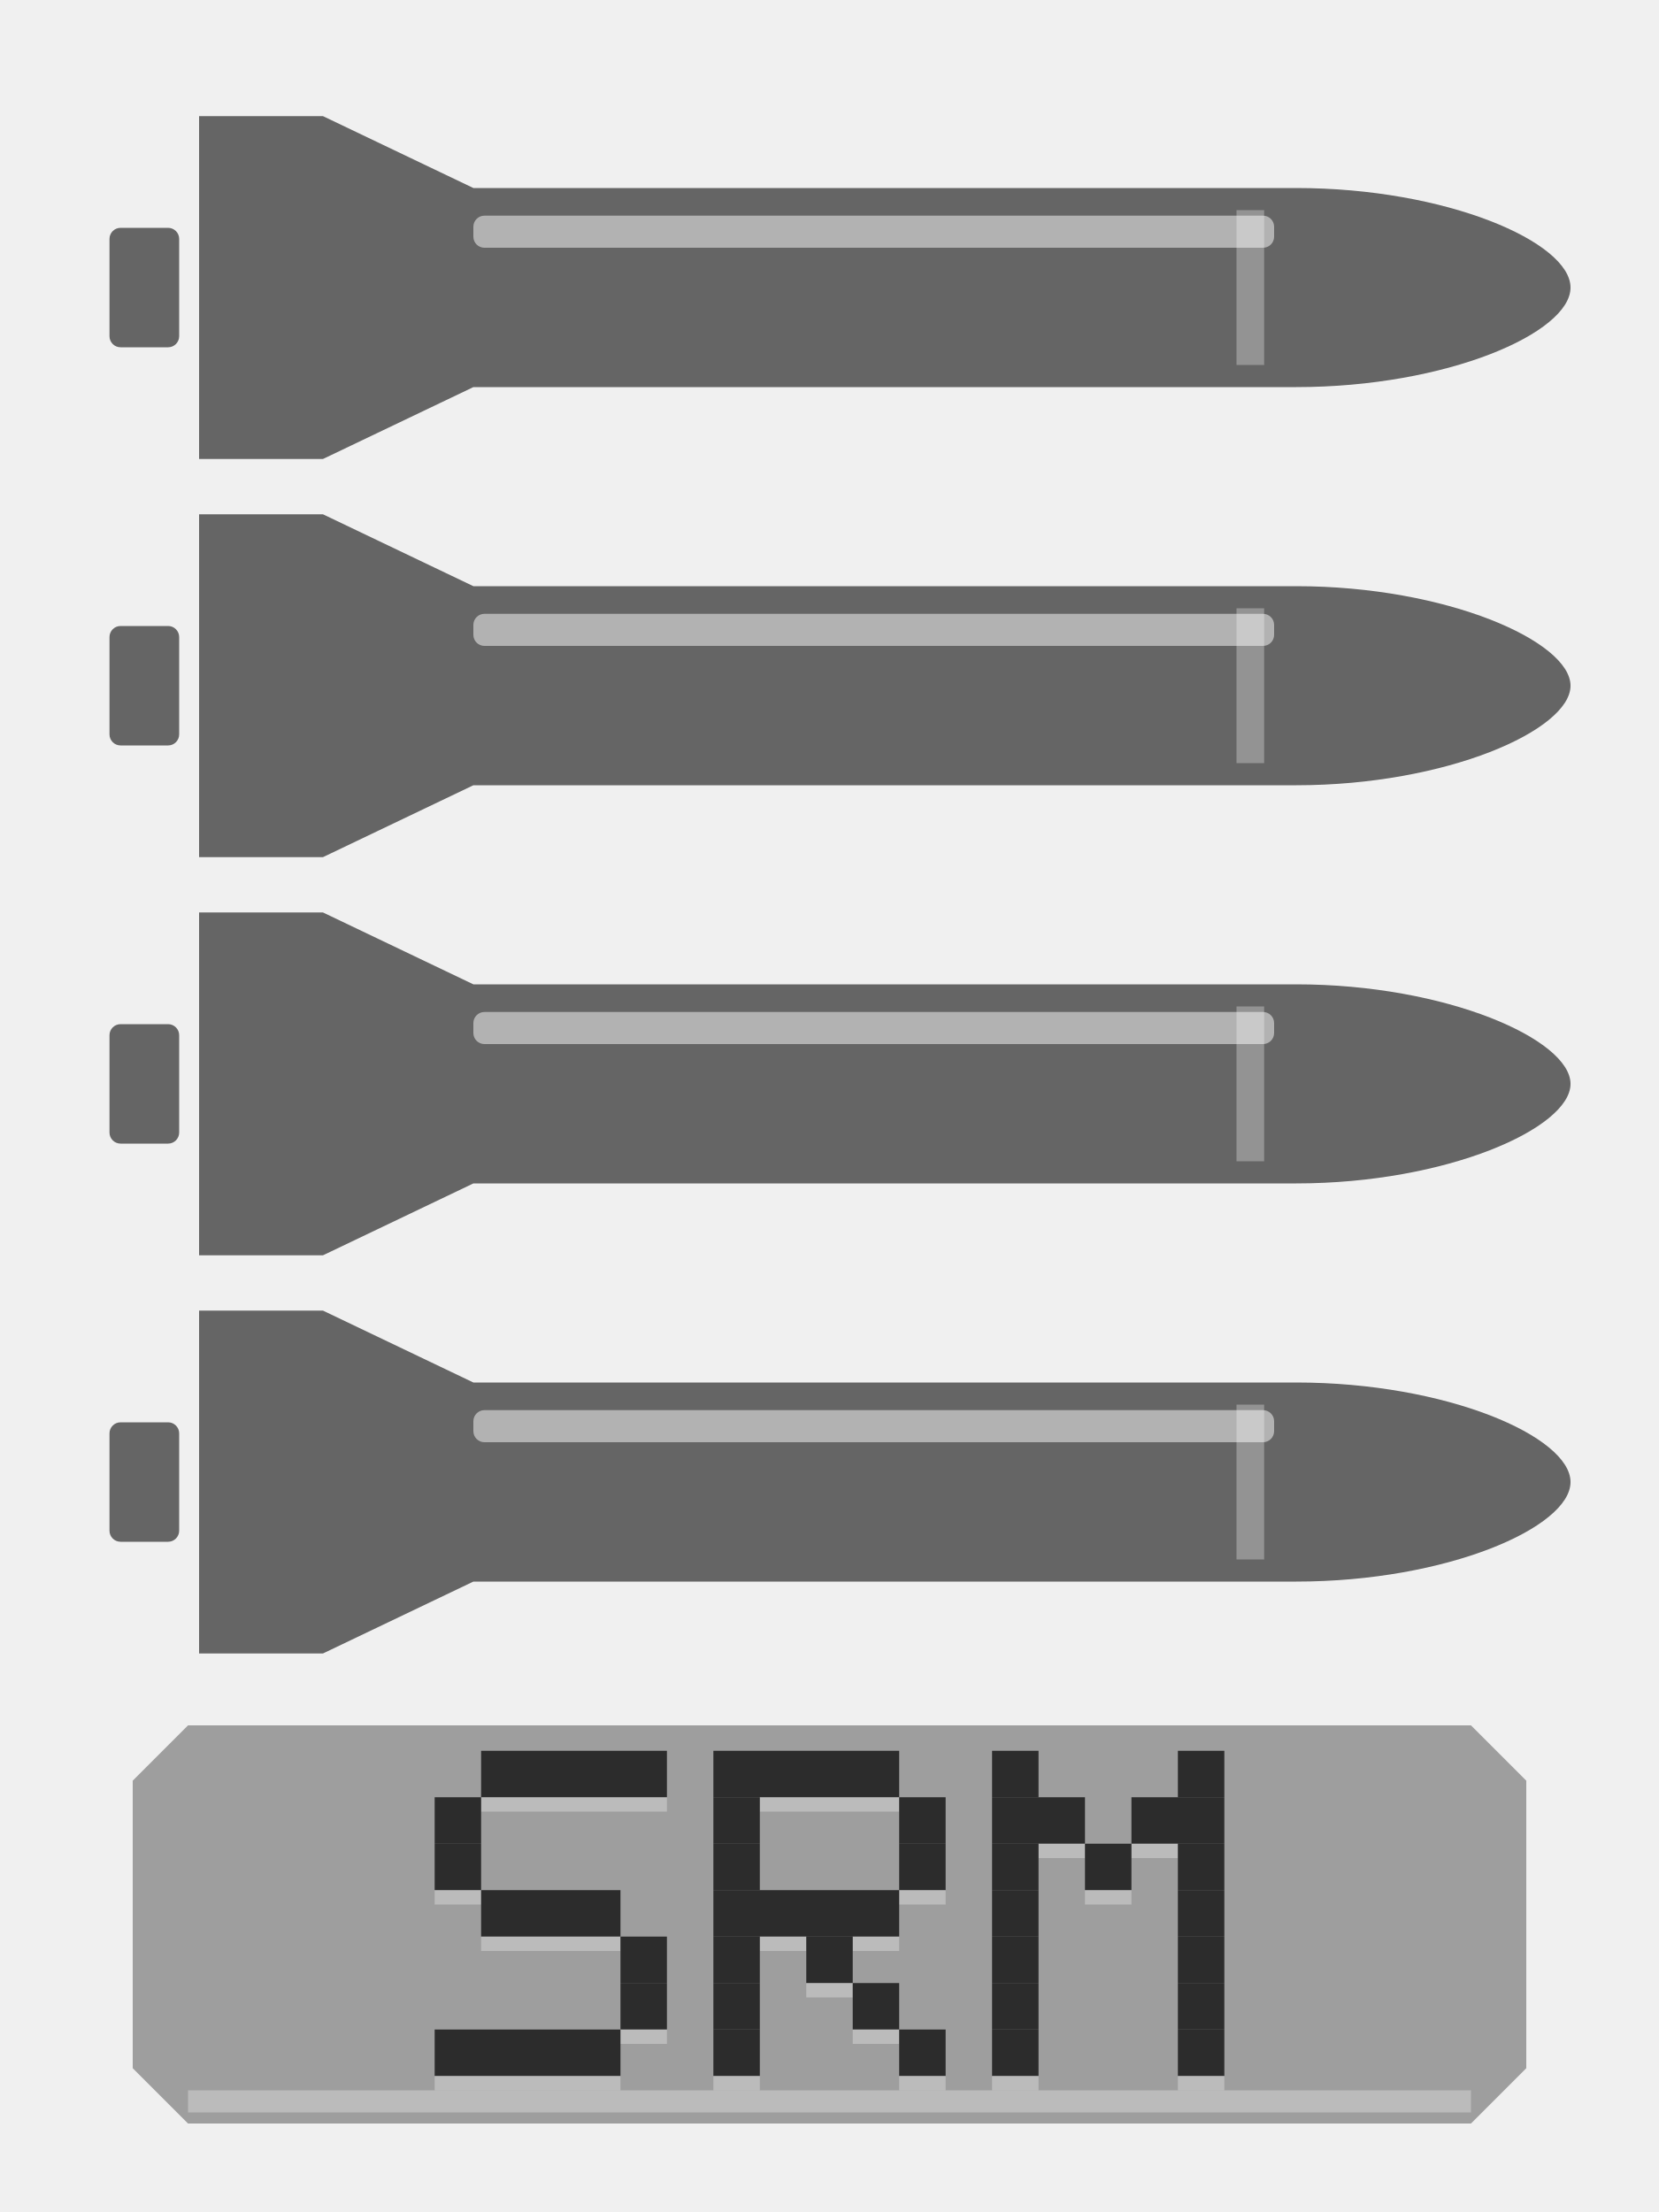
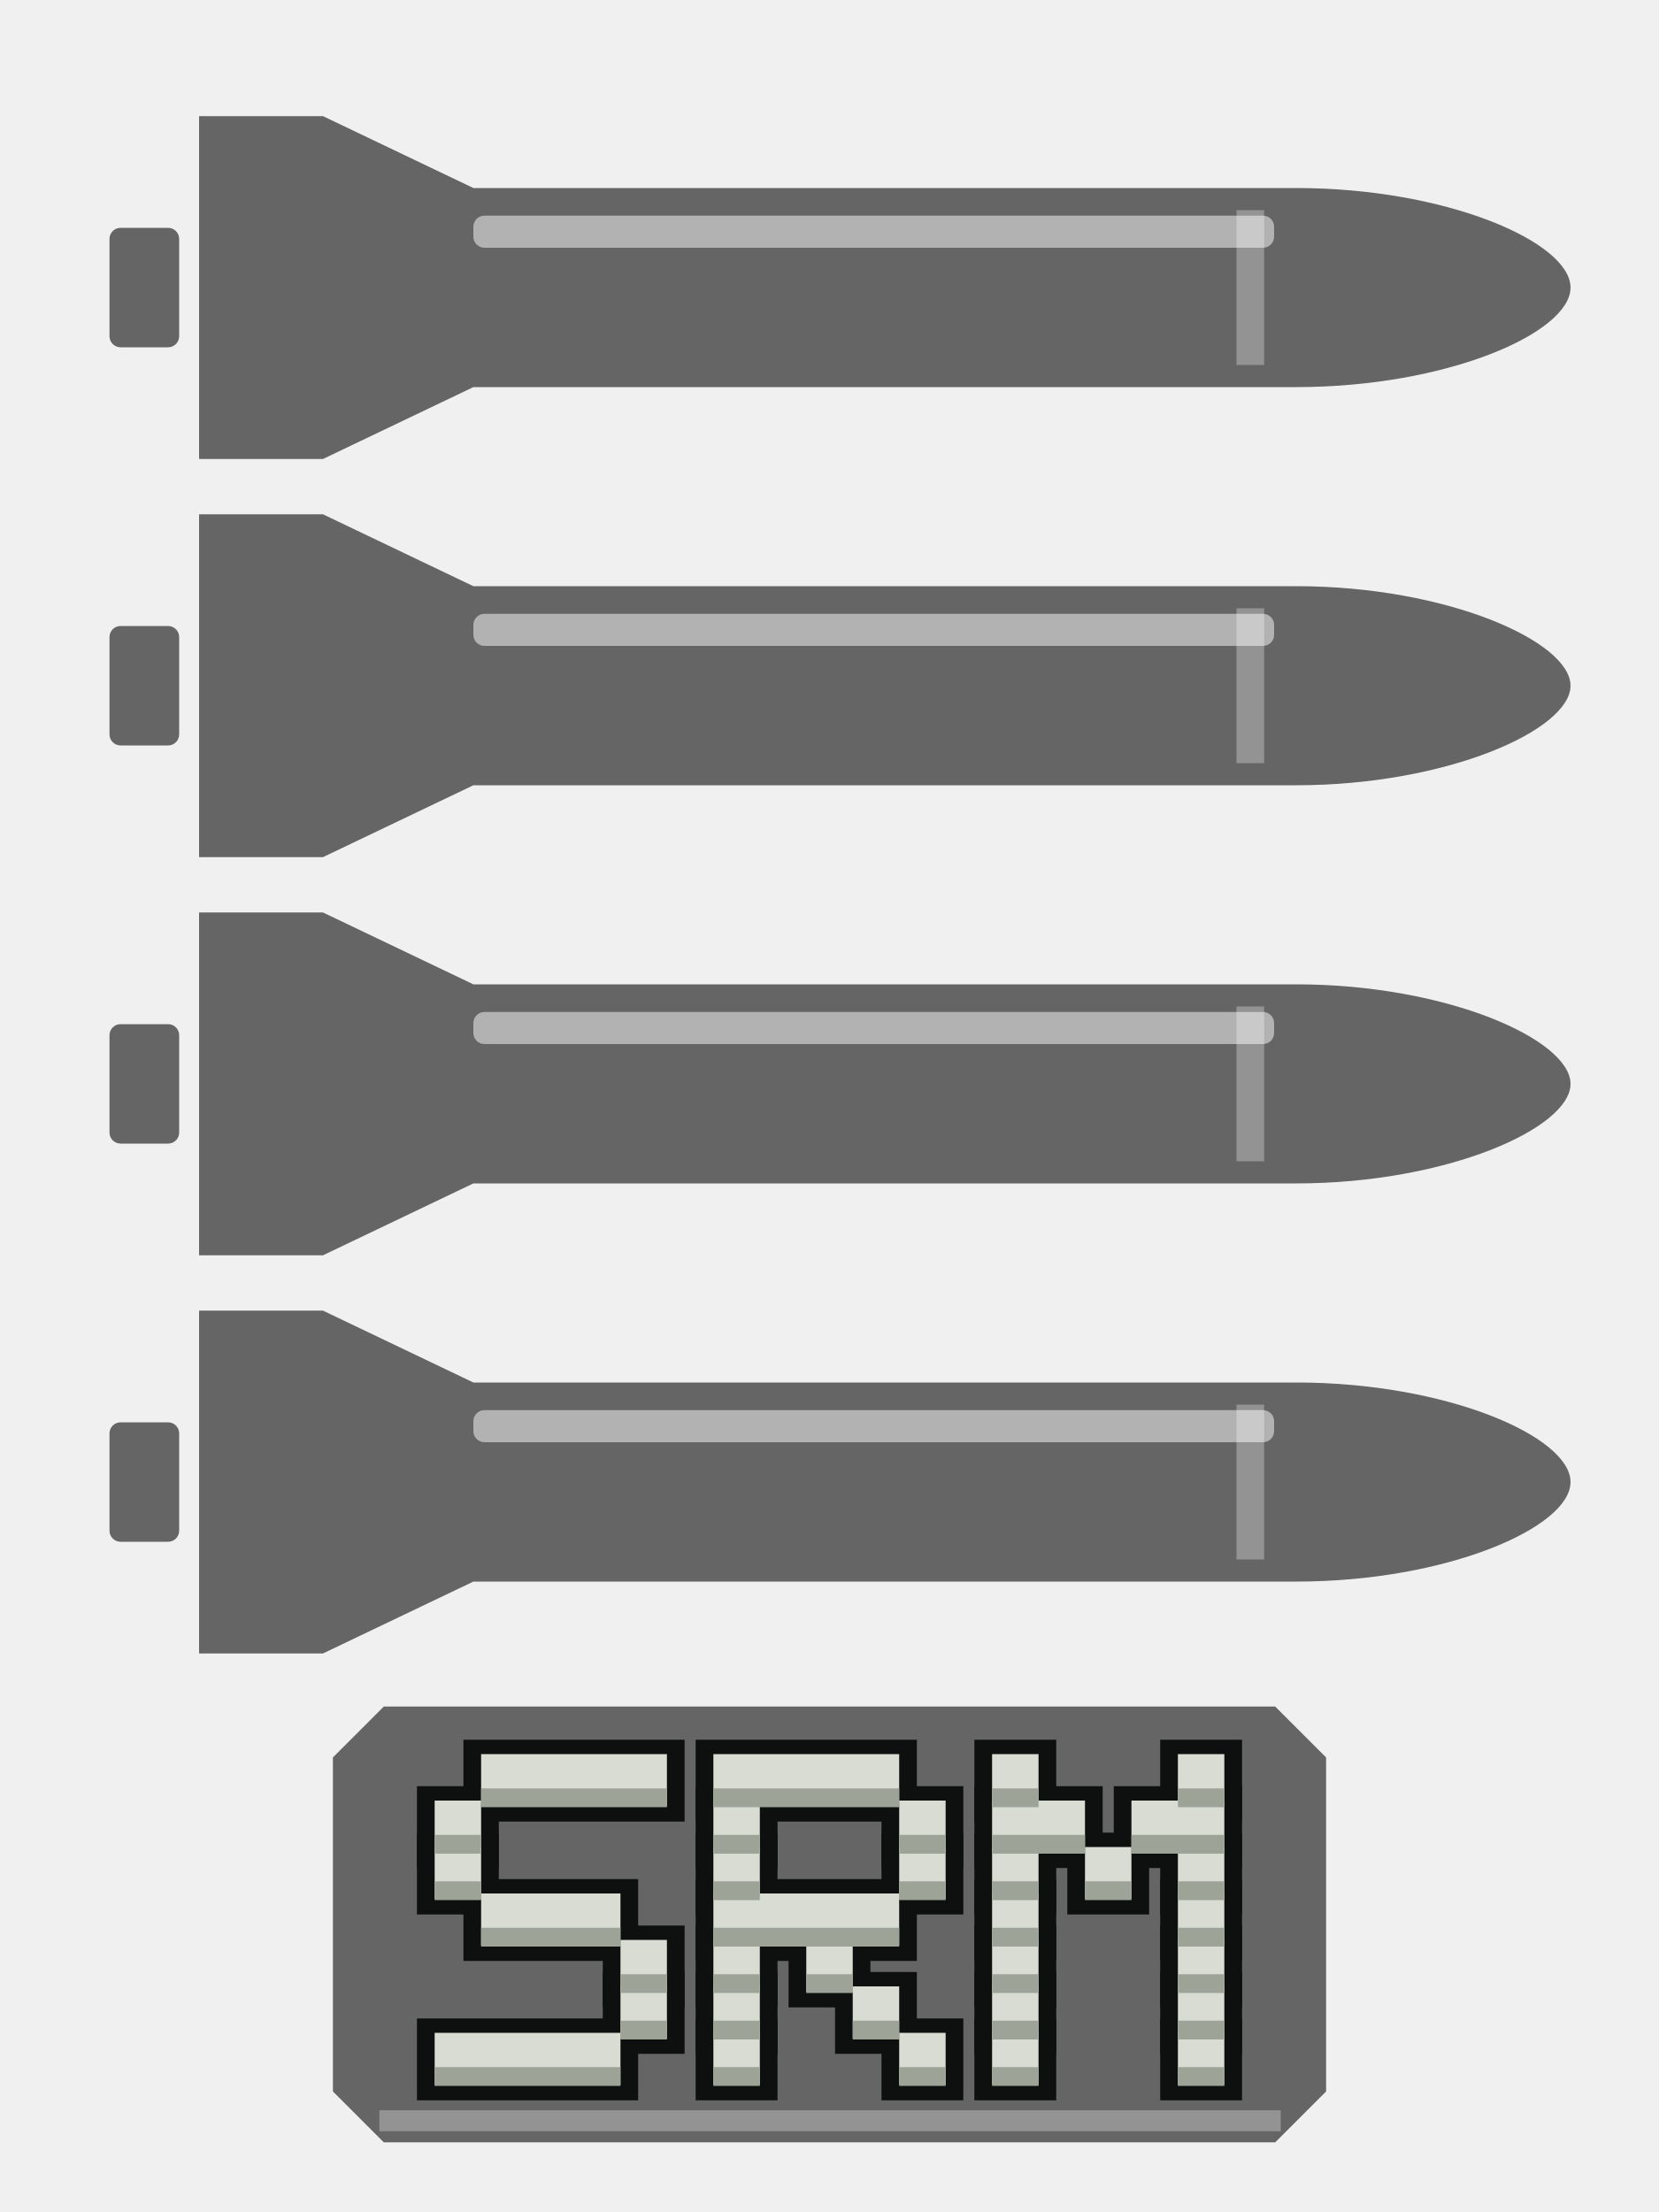
<svg xmlns="http://www.w3.org/2000/svg" viewBox="0 0 150 200">
  <path d="M 18 10.5 L 29.2 10.5 L 42.8 17 L 117.2 17 C 130.8 17 142 21.9 142 26 C 142 30.1 130.8 35 117.2 35 L 42.8 35 L 29.2 41.5 L 18 41.5 Z" fill="#000000" fill-opacity="0.58" />
  <rect x="9.9" y="20.6" width="6.3" height="10.8" rx="1" fill="#000000" fill-opacity="0.58" />
  <rect x="42.8" y="19.5" width="72.4" height="2.9" rx="1" fill="#ffffff" fill-opacity="0.5" />
  <rect x="111.8" y="19" width="2.5" height="14" fill="#ffffff" fill-opacity="0.3" />
  <path d="M 18 46.5 L 29.2 46.5 L 42.8 53 L 117.2 53 C 130.8 53 142 58 142 62 C 142 66 130.8 71 117.2 71 L 42.8 71 L 29.2 77.5 L 18 77.5 Z" fill="#000000" fill-opacity="0.58" />
  <rect x="9.9" y="56.6" width="6.3" height="10.8" rx="1" fill="#000000" fill-opacity="0.58" />
  <rect x="42.8" y="55.5" width="72.4" height="2.9" rx="1" fill="#ffffff" fill-opacity="0.5" />
  <rect x="111.8" y="55" width="2.5" height="14" fill="#ffffff" fill-opacity="0.3" />
  <path d="M 18 82.5 L 29.2 82.5 L 42.8 89 L 117.2 89 C 130.8 89 142 94 142 98 C 142 102 130.8 107 117.2 107 L 42.8 107 L 29.2 113.5 L 18 113.5 Z" fill="#000000" fill-opacity="0.58" />
  <rect x="9.9" y="92.6" width="6.3" height="10.8" rx="1" fill="#000000" fill-opacity="0.58" />
  <rect x="42.8" y="91.5" width="72.4" height="2.9" rx="1" fill="#ffffff" fill-opacity="0.5" />
  <rect x="111.8" y="91" width="2.5" height="14" fill="#ffffff" fill-opacity="0.3" />
  <path d="M 18 118.5 L 29.2 118.5 L 42.8 125 L 117.2 125 C 130.8 125 142 129.9 142 134 C 142 138.1 130.8 143 117.2 143 L 42.8 143 L 29.2 149.5 L 18 149.5 Z" fill="#000000" fill-opacity="0.58" />
  <rect x="9.9" y="128.6" width="6.3" height="10.8" rx="1" fill="#000000" fill-opacity="0.58" />
  <rect x="42.8" y="127.5" width="72.4" height="2.9" rx="1" fill="#ffffff" fill-opacity="0.5" />
  <rect x="111.8" y="127" width="2.5" height="14" fill="#ffffff" fill-opacity="0.3" />
-   <polygon points="17,156 133,156 138,161 138,187 133,192 17,192 12,187 12,161" fill="#000000" fill-opacity="0.34" />
-   <rect x="17" y="189" width="116" height="2" fill="#ffffff" fill-opacity="0.3" />
-   <rect x="43.5" y="158.3" width="16.8" height="4.2" fill="#000000" fill-opacity="0.72" />
-   <rect x="43.5" y="162.5" width="16.8" height="1.3" fill="#ffffff" fill-opacity="0.3" />
-   <rect x="39.3" y="162.5" width="4.2" height="4.2" fill="#000000" fill-opacity="0.72" />
-   <rect x="39.3" y="166.7" width="4.2" height="4.2" fill="#000000" fill-opacity="0.72" />
-   <rect x="39.3" y="170.9" width="4.2" height="1.3" fill="#ffffff" fill-opacity="0.3" />
-   <rect x="43.5" y="170.9" width="12.6" height="4.2" fill="#000000" fill-opacity="0.72" />
-   <rect x="43.5" y="175.1" width="12.6" height="1.3" fill="#ffffff" fill-opacity="0.3" />
-   <rect x="56.1" y="175.1" width="4.2" height="4.2" fill="#000000" fill-opacity="0.72" />
-   <rect x="56.1" y="179.3" width="4.2" height="4.2" fill="#000000" fill-opacity="0.72" />
-   <rect x="56.1" y="183.5" width="4.2" height="1.3" fill="#ffffff" fill-opacity="0.3" />
-   <rect x="39.3" y="183.5" width="16.8" height="4.2" fill="#000000" fill-opacity="0.72" />
-   <rect x="39.3" y="187.7" width="16.8" height="1.3" fill="#ffffff" fill-opacity="0.3" />
-   <rect x="64.5" y="158.3" width="16.8" height="4.2" fill="#000000" fill-opacity="0.72" />
-   <rect x="68.7" y="162.5" width="12.6" height="1.3" fill="#ffffff" fill-opacity="0.3" />
-   <rect x="64.5" y="162.5" width="4.2" height="4.2" fill="#000000" fill-opacity="0.72" />
-   <rect x="81.3" y="162.5" width="4.2" height="4.2" fill="#000000" fill-opacity="0.72" />
-   <rect x="64.5" y="166.7" width="4.2" height="4.2" fill="#000000" fill-opacity="0.72" />
-   <rect x="81.3" y="166.7" width="4.2" height="4.2" fill="#000000" fill-opacity="0.72" />
-   <rect x="81.3" y="170.9" width="4.2" height="1.3" fill="#ffffff" fill-opacity="0.3" />
-   <rect x="64.5" y="170.9" width="16.8" height="4.2" fill="#000000" fill-opacity="0.72" />
-   <rect x="68.7" y="175.1" width="4.2" height="1.3" fill="#ffffff" fill-opacity="0.3" />
-   <rect x="77.1" y="175.1" width="4.2" height="1.3" fill="#ffffff" fill-opacity="0.3" />
-   <rect x="64.5" y="175.1" width="4.2" height="4.2" fill="#000000" fill-opacity="0.72" />
-   <rect x="72.9" y="175.1" width="4.2" height="4.2" fill="#000000" fill-opacity="0.72" />
-   <rect x="72.9" y="179.3" width="4.2" height="1.3" fill="#ffffff" fill-opacity="0.3" />
-   <rect x="64.5" y="179.3" width="4.2" height="4.2" fill="#000000" fill-opacity="0.72" />
-   <rect x="77.1" y="179.3" width="4.2" height="4.2" fill="#000000" fill-opacity="0.72" />
-   <rect x="77.1" y="183.5" width="4.2" height="1.3" fill="#ffffff" fill-opacity="0.3" />
-   <rect x="64.5" y="183.5" width="4.2" height="4.2" fill="#000000" fill-opacity="0.72" />
-   <rect x="81.3" y="183.5" width="4.2" height="4.2" fill="#000000" fill-opacity="0.72" />
-   <rect x="64.5" y="187.7" width="4.2" height="1.3" fill="#ffffff" fill-opacity="0.3" />
-   <rect x="81.3" y="187.7" width="4.2" height="1.3" fill="#ffffff" fill-opacity="0.3" />
-   <rect x="89.7" y="158.3" width="4.2" height="4.2" fill="#000000" fill-opacity="0.72" />
-   <rect x="106.5" y="158.3" width="4.2" height="4.2" fill="#000000" fill-opacity="0.72" />
-   <rect x="89.7" y="162.5" width="8.4" height="4.2" fill="#000000" fill-opacity="0.72" />
-   <rect x="102.3" y="162.5" width="8.4" height="4.2" fill="#000000" fill-opacity="0.72" />
-   <rect x="93.9" y="166.7" width="4.2" height="1.3" fill="#ffffff" fill-opacity="0.3" />
-   <rect x="102.3" y="166.7" width="4.2" height="1.3" fill="#ffffff" fill-opacity="0.3" />
-   <rect x="89.7" y="166.7" width="4.2" height="4.2" fill="#000000" fill-opacity="0.72" />
-   <rect x="98.1" y="166.7" width="4.2" height="4.2" fill="#000000" fill-opacity="0.72" />
-   <rect x="106.5" y="166.7" width="4.2" height="4.2" fill="#000000" fill-opacity="0.72" />
-   <rect x="98.1" y="170.9" width="4.2" height="1.3" fill="#ffffff" fill-opacity="0.3" />
-   <rect x="89.7" y="170.9" width="4.2" height="4.2" fill="#000000" fill-opacity="0.72" />
-   <rect x="106.5" y="170.9" width="4.2" height="4.2" fill="#000000" fill-opacity="0.72" />
-   <rect x="89.7" y="175.1" width="4.2" height="4.2" fill="#000000" fill-opacity="0.72" />
-   <rect x="106.5" y="175.1" width="4.2" height="4.2" fill="#000000" fill-opacity="0.72" />
-   <rect x="89.7" y="179.3" width="4.2" height="4.2" fill="#000000" fill-opacity="0.72" />
-   <rect x="106.5" y="179.3" width="4.2" height="4.2" fill="#000000" fill-opacity="0.72" />
-   <rect x="89.7" y="183.5" width="4.2" height="4.2" fill="#000000" fill-opacity="0.72" />
-   <rect x="106.5" y="183.5" width="4.2" height="4.2" fill="#000000" fill-opacity="0.72" />
-   <rect x="89.7" y="187.7" width="4.2" height="1.3" fill="#ffffff" fill-opacity="0.3" />
-   <rect x="106.5" y="187.7" width="4.2" height="1.3" fill="#ffffff" fill-opacity="0.3" />
+   <polygon points="34.7,154.3 115.3,154.3 119.9,158.9 119.9,189.1 115.3,193.7 34.7,193.7 30.1,189.1 30.1,158.9" fill="#000000" fill-opacity="0.58" />
+   <rect x="34.3" y="190.8" width="81.5" height="1.9" fill="#ffffff" fill-opacity="0.3" />
+   <rect x="41.9" y="157.3" width="20" height="7.4" fill="#0d100e" />
+   <rect x="37.7" y="161.5" width="7.4" height="7.4" fill="#0d100e" />
+   <rect x="37.7" y="165.7" width="7.4" height="7.4" fill="#0d100e" />
+   <rect x="41.9" y="169.9" width="15.8" height="7.4" fill="#0d100e" />
+   <rect x="54.5" y="174.1" width="7.4" height="7.4" fill="#0d100e" />
+   <rect x="54.5" y="178.3" width="7.4" height="7.4" fill="#0d100e" />
+   <rect x="37.7" y="182.5" width="20" height="7.4" fill="#0d100e" />
+   <rect x="62.9" y="157.3" width="20" height="7.4" fill="#0d100e" />
+   <rect x="62.9" y="161.5" width="7.4" height="7.4" fill="#0d100e" />
+   <rect x="79.7" y="161.5" width="7.4" height="7.4" fill="#0d100e" />
+   <rect x="62.9" y="165.7" width="7.4" height="7.4" fill="#0d100e" />
+   <rect x="79.7" y="165.7" width="7.4" height="7.4" fill="#0d100e" />
+   <rect x="62.9" y="169.9" width="20" height="7.4" fill="#0d100e" />
+   <rect x="62.9" y="174.1" width="7.4" height="7.4" fill="#0d100e" />
+   <rect x="71.3" y="174.1" width="7.4" height="7.4" fill="#0d100e" />
+   <rect x="62.9" y="178.3" width="7.4" height="7.4" fill="#0d100e" />
+   <rect x="75.5" y="178.3" width="7.4" height="7.4" fill="#0d100e" />
+   <rect x="62.9" y="182.5" width="7.4" height="7.4" fill="#0d100e" />
+   <rect x="79.7" y="182.5" width="7.4" height="7.4" fill="#0d100e" />
+   <rect x="88.1" y="157.3" width="7.4" height="7.4" fill="#0d100e" />
+   <rect x="104.9" y="157.3" width="7.4" height="7.4" fill="#0d100e" />
+   <rect x="88.1" y="161.5" width="11.6" height="7.4" fill="#0d100e" />
+   <rect x="100.7" y="161.5" width="11.6" height="7.4" fill="#0d100e" />
+   <rect x="88.1" y="165.7" width="7.4" height="7.4" fill="#0d100e" />
+   <rect x="96.5" y="165.7" width="7.4" height="7.4" fill="#0d100e" />
+   <rect x="104.9" y="165.7" width="7.4" height="7.4" fill="#0d100e" />
+   <rect x="88.1" y="169.9" width="7.4" height="7.4" fill="#0d100e" />
+   <rect x="104.9" y="169.9" width="7.4" height="7.4" fill="#0d100e" />
+   <rect x="88.1" y="174.1" width="7.4" height="7.4" fill="#0d100e" />
+   <rect x="104.9" y="174.1" width="7.4" height="7.4" fill="#0d100e" />
+   <rect x="88.1" y="178.3" width="7.4" height="7.4" fill="#0d100e" />
+   <rect x="104.9" y="178.3" width="7.4" height="7.4" fill="#0d100e" />
+   <rect x="88.1" y="182.5" width="7.4" height="7.4" fill="#0d100e" />
+   <rect x="104.9" y="182.5" width="7.4" height="7.4" fill="#0d100e" />
+   <rect x="43.5" y="158.6" width="16.8" height="4.7" fill="#d9dcd2" />
+   <rect x="39.3" y="162.8" width="4.2" height="4.7" fill="#d9dcd2" />
+   <rect x="39.3" y="167" width="4.2" height="4.7" fill="#d9dcd2" />
+   <rect x="43.5" y="171.2" width="12.6" height="4.7" fill="#d9dcd2" />
+   <rect x="56.1" y="175.4" width="4.2" height="4.7" fill="#d9dcd2" />
+   <rect x="56.1" y="179.6" width="4.2" height="4.7" fill="#d9dcd2" />
+   <rect x="39.3" y="183.8" width="16.8" height="4.7" fill="#d9dcd2" />
+   <rect x="64.5" y="158.6" width="16.8" height="4.7" fill="#d9dcd2" />
+   <rect x="64.5" y="162.8" width="4.2" height="4.7" fill="#d9dcd2" />
+   <rect x="81.3" y="162.8" width="4.2" height="4.7" fill="#d9dcd2" />
+   <rect x="64.5" y="167" width="4.2" height="4.7" fill="#d9dcd2" />
+   <rect x="81.3" y="167" width="4.2" height="4.7" fill="#d9dcd2" />
+   <rect x="64.5" y="171.2" width="16.8" height="4.7" fill="#d9dcd2" />
+   <rect x="64.5" y="175.4" width="4.2" height="4.7" fill="#d9dcd2" />
+   <rect x="72.9" y="175.4" width="4.2" height="4.7" fill="#d9dcd2" />
+   <rect x="64.5" y="179.6" width="4.2" height="4.7" fill="#d9dcd2" />
+   <rect x="77.1" y="179.6" width="4.2" height="4.7" fill="#d9dcd2" />
+   <rect x="64.5" y="183.8" width="4.2" height="4.7" fill="#d9dcd2" />
+   <rect x="81.3" y="183.8" width="4.2" height="4.7" fill="#d9dcd2" />
+   <rect x="89.7" y="158.6" width="4.2" height="4.7" fill="#d9dcd2" />
+   <rect x="106.5" y="158.6" width="4.2" height="4.7" fill="#d9dcd2" />
+   <rect x="89.7" y="162.8" width="8.4" height="4.7" fill="#d9dcd2" />
+   <rect x="102.3" y="162.8" width="8.4" height="4.7" fill="#d9dcd2" />
+   <rect x="89.7" y="167" width="4.2" height="4.7" fill="#d9dcd2" />
+   <rect x="98.1" y="167" width="4.2" height="4.7" fill="#d9dcd2" />
+   <rect x="106.5" y="167" width="4.2" height="4.7" fill="#d9dcd2" />
+   <rect x="89.7" y="171.2" width="4.2" height="4.7" fill="#d9dcd2" />
+   <rect x="106.5" y="171.2" width="4.2" height="4.7" fill="#d9dcd2" />
+   <rect x="89.7" y="175.4" width="4.2" height="4.7" fill="#d9dcd2" />
+   <rect x="106.5" y="175.4" width="4.2" height="4.7" fill="#d9dcd2" />
+   <rect x="89.7" y="179.6" width="4.2" height="4.7" fill="#d9dcd2" />
+   <rect x="106.5" y="179.6" width="4.2" height="4.7" fill="#d9dcd2" />
+   <rect x="89.7" y="183.8" width="4.2" height="4.7" fill="#d9dcd2" />
+   <rect x="106.5" y="183.8" width="4.2" height="4.7" fill="#d9dcd2" />
+   <rect x="43.5" y="161.7" width="16.8" height="1.7" fill="#9ea397" />
+   <rect x="39.3" y="165.9" width="4.2" height="1.7" fill="#9ea397" />
+   <rect x="39.3" y="170.1" width="4.2" height="1.7" fill="#9ea397" />
+   <rect x="43.5" y="174.3" width="12.6" height="1.7" fill="#9ea397" />
+   <rect x="56.1" y="178.5" width="4.2" height="1.7" fill="#9ea397" />
+   <rect x="56.1" y="182.7" width="4.2" height="1.7" fill="#9ea397" />
+   <rect x="39.3" y="186.9" width="16.8" height="1.7" fill="#9ea397" />
+   <rect x="64.5" y="161.7" width="16.8" height="1.7" fill="#9ea397" />
+   <rect x="64.5" y="165.9" width="4.2" height="1.7" fill="#9ea397" />
+   <rect x="81.3" y="165.9" width="4.2" height="1.7" fill="#9ea397" />
+   <rect x="64.5" y="170.1" width="4.2" height="1.7" fill="#9ea397" />
+   <rect x="81.3" y="170.1" width="4.2" height="1.7" fill="#9ea397" />
+   <rect x="64.5" y="174.3" width="16.8" height="1.7" fill="#9ea397" />
+   <rect x="64.5" y="178.5" width="4.2" height="1.7" fill="#9ea397" />
+   <rect x="72.9" y="178.5" width="4.2" height="1.7" fill="#9ea397" />
+   <rect x="64.5" y="182.7" width="4.2" height="1.7" fill="#9ea397" />
+   <rect x="77.1" y="182.7" width="4.2" height="1.7" fill="#9ea397" />
+   <rect x="64.5" y="186.9" width="4.2" height="1.7" fill="#9ea397" />
+   <rect x="81.3" y="186.9" width="4.2" height="1.7" fill="#9ea397" />
+   <rect x="89.7" y="161.7" width="4.2" height="1.7" fill="#9ea397" />
+   <rect x="106.5" y="161.7" width="4.2" height="1.7" fill="#9ea397" />
+   <rect x="89.7" y="165.9" width="8.4" height="1.7" fill="#9ea397" />
+   <rect x="102.3" y="165.9" width="8.4" height="1.7" fill="#9ea397" />
+   <rect x="89.7" y="170.1" width="4.2" height="1.7" fill="#9ea397" />
+   <rect x="98.1" y="170.1" width="4.2" height="1.7" fill="#9ea397" />
+   <rect x="106.5" y="170.1" width="4.2" height="1.7" fill="#9ea397" />
+   <rect x="89.7" y="174.3" width="4.2" height="1.7" fill="#9ea397" />
+   <rect x="106.5" y="174.3" width="4.2" height="1.7" fill="#9ea397" />
+   <rect x="89.7" y="178.5" width="4.2" height="1.7" fill="#9ea397" />
+   <rect x="106.5" y="178.5" width="4.2" height="1.7" fill="#9ea397" />
+   <rect x="89.7" y="182.7" width="4.2" height="1.7" fill="#9ea397" />
+   <rect x="106.5" y="182.7" width="4.2" height="1.7" fill="#9ea397" />
+   <rect x="89.7" y="186.9" width="4.2" height="1.7" fill="#9ea397" />
+   <rect x="106.5" y="186.9" width="4.2" height="1.7" fill="#9ea397" />
</svg>
